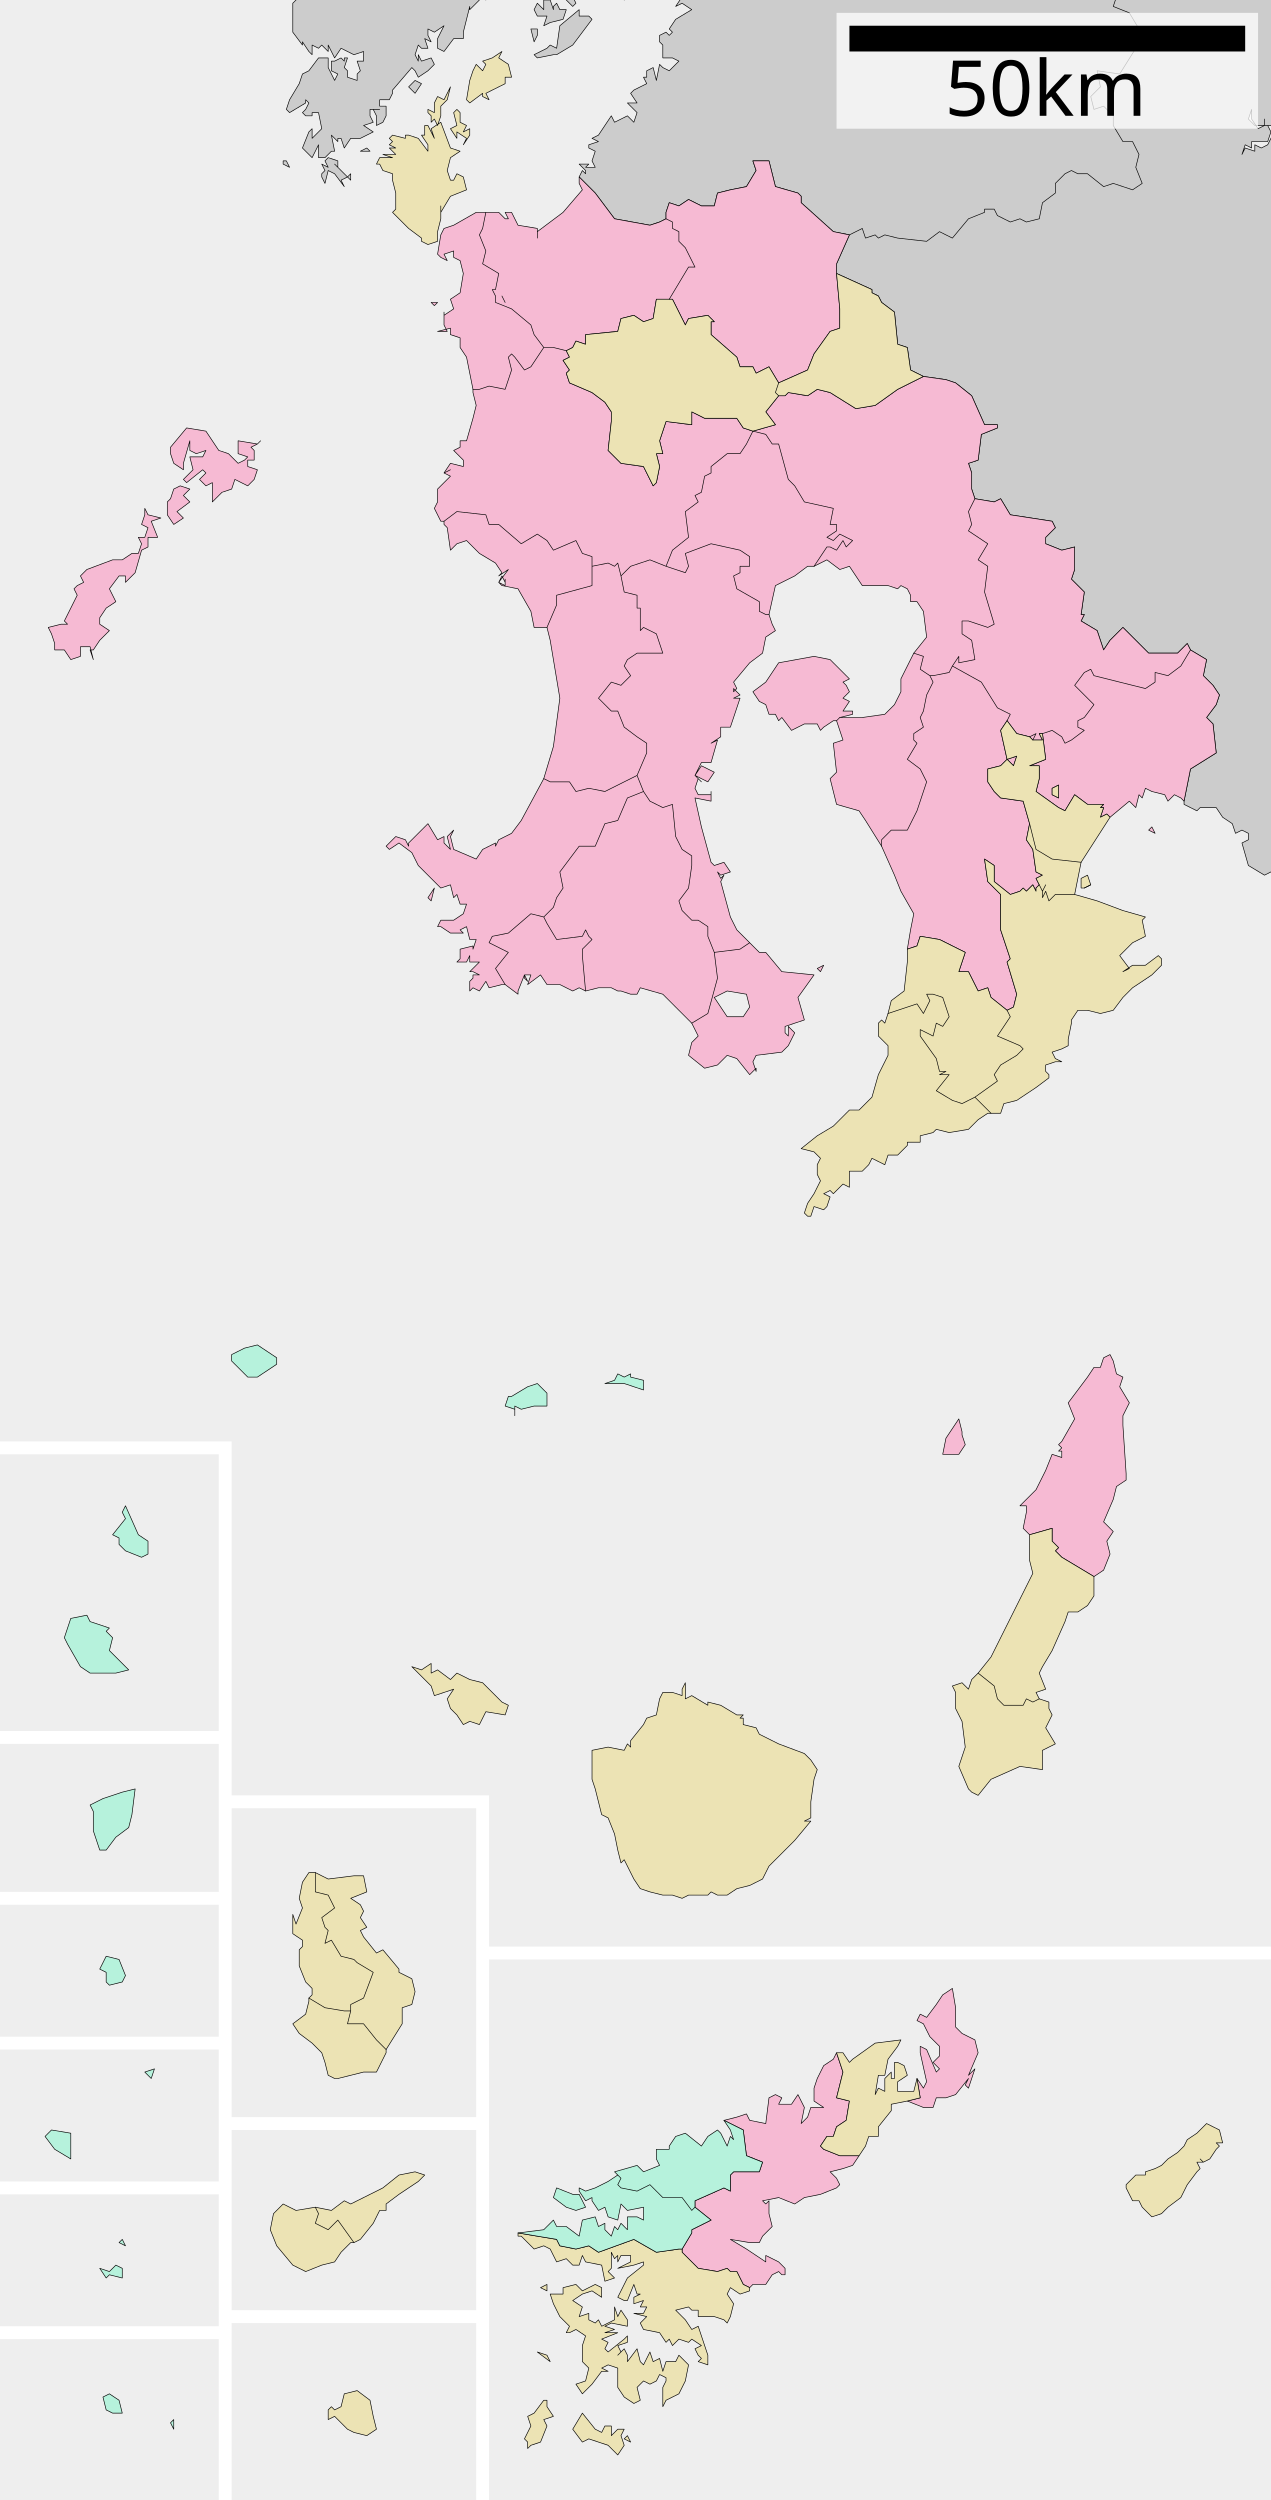
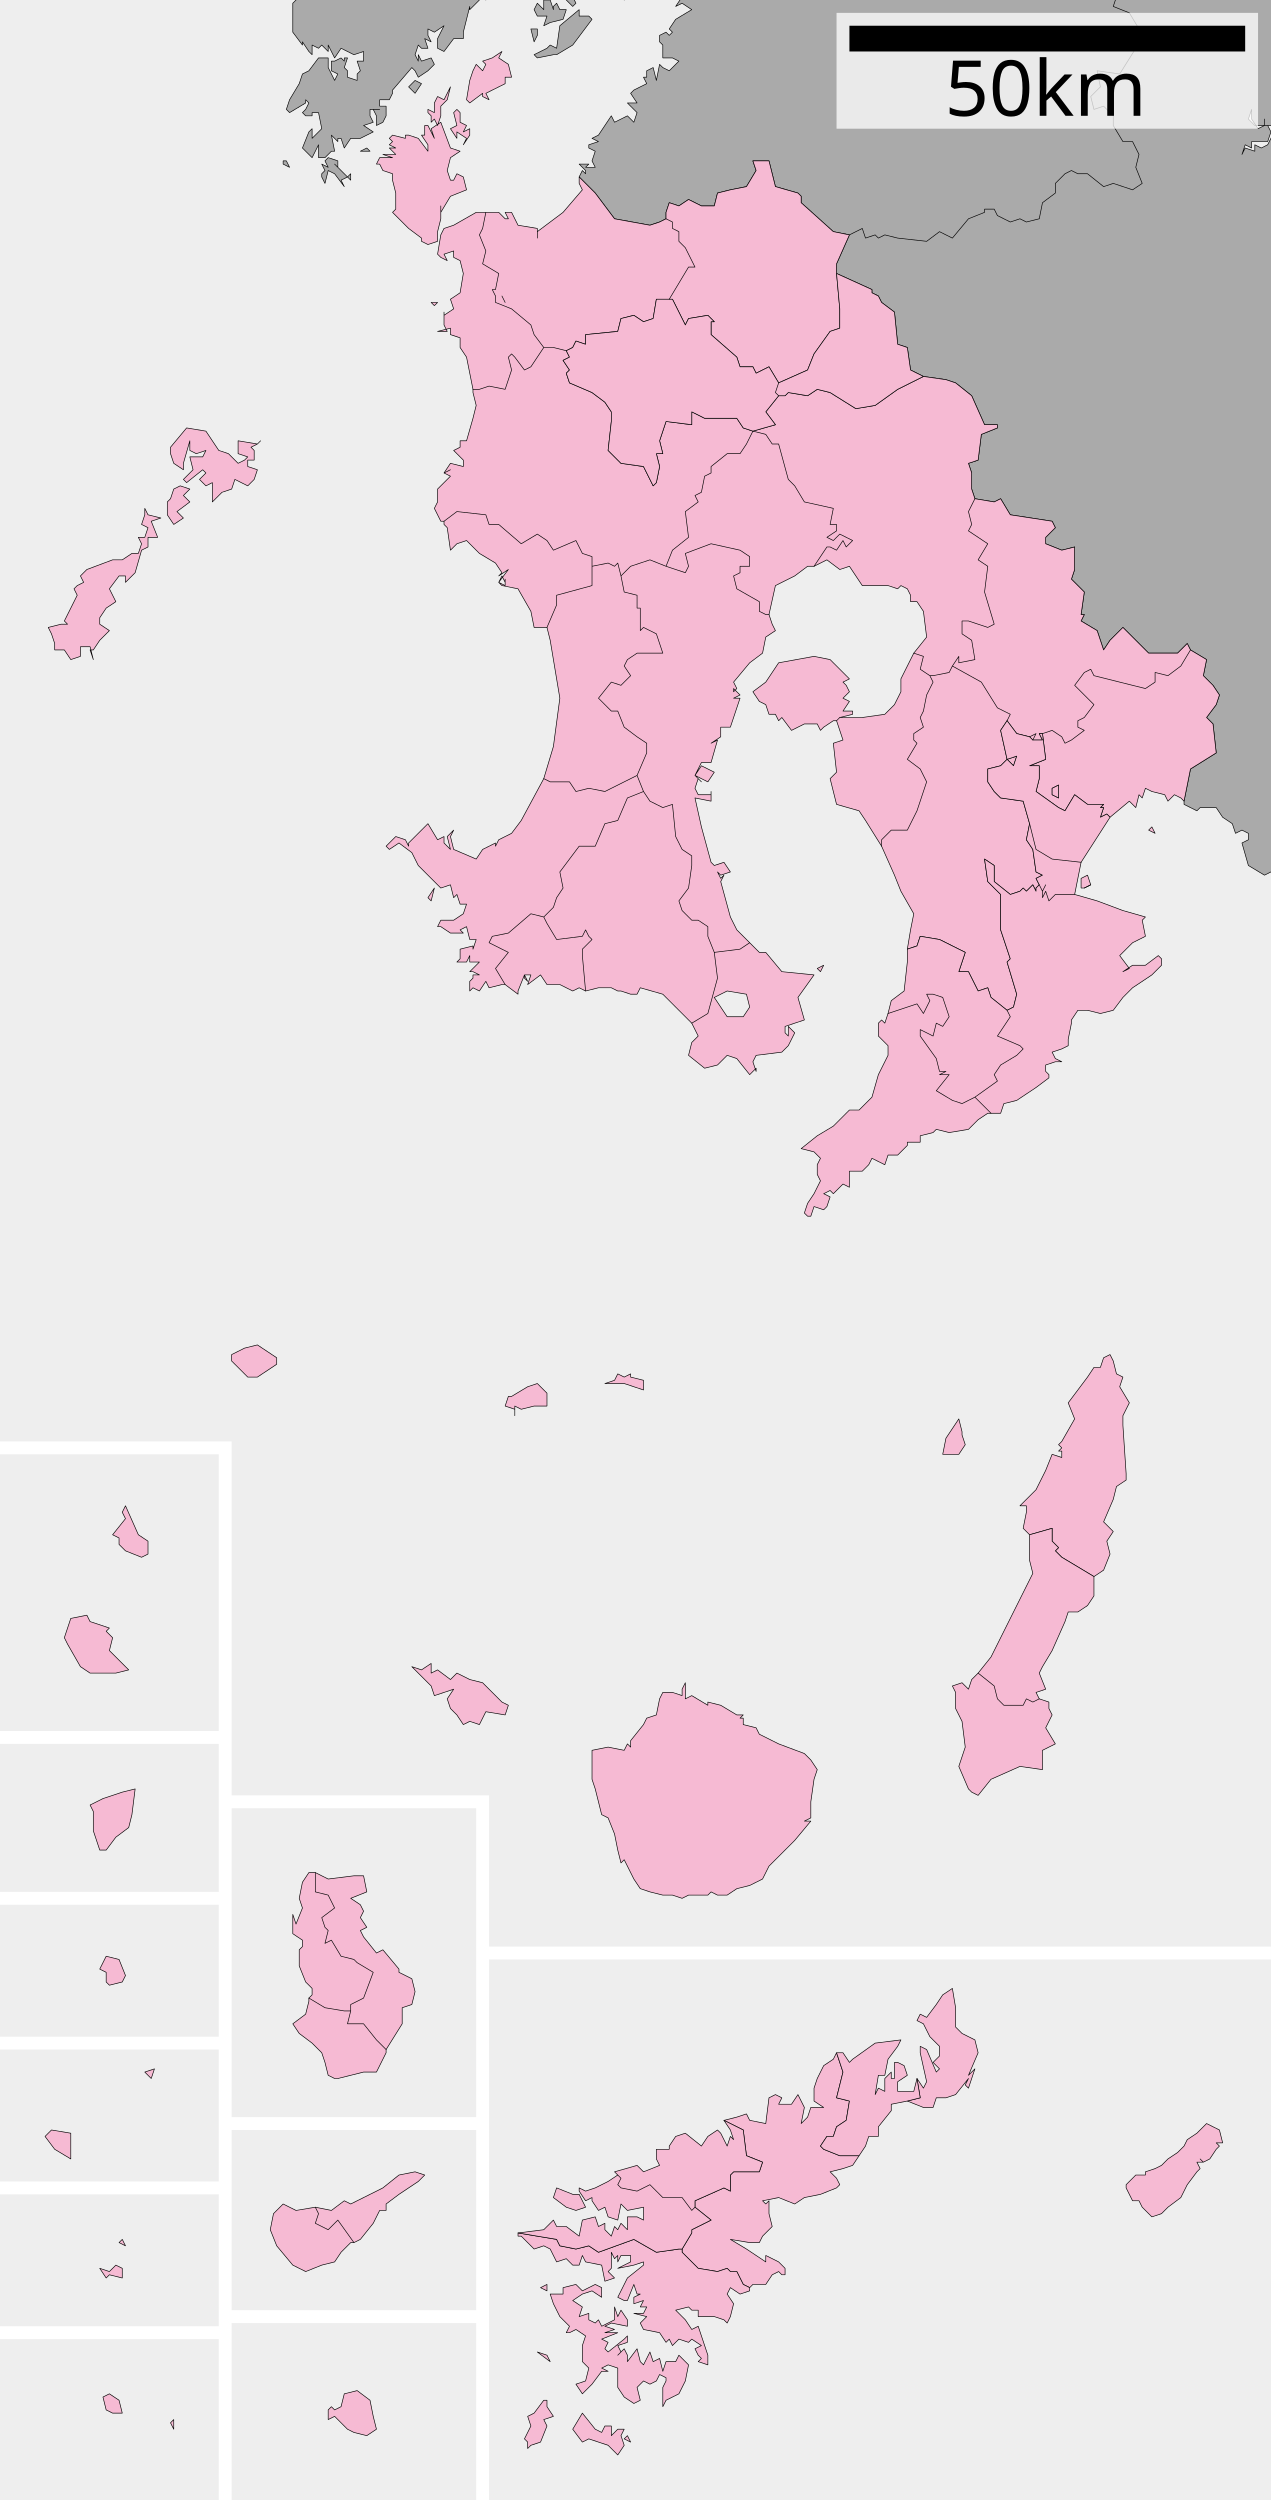
<svg xmlns="http://www.w3.org/2000/svg" width="395" height="777" version="1.1">
  <rect fill="#eeeeee" x="0" y="0" width="395" height="777" />
  <g stroke="black" stroke-width="0.2" stroke-linejoin="round">
-     <path fill="#cccccc" d="M212-1l-2 3 2-1 3 2-5 3-2 3 1 1-1 1-1-1-2 1v2l1 1v4h2h1l2 1-3 3-2-1-1-1-1 5-1-4-2 1v2h-1l1 2-4 2-1 1 2 3h-3l3 3-1 3-1-1-1-1-4 2-1-2-4 6-2 1 2 1-3 1v1l2 1-1 3 1 2h-3l1-1h-3l2 2v1l-1-1-1 2 5 5 6 8 11 2 3-1 2-1v-2l1-3 3 1 3-2 4 2h4l1-4 4-1 5-1 3-5-1-3h5l2 8 7 2 1 1v2l10 9 5 1 4-2 1 3 3-1 1 1 2-1 4 1 9 1 4-3 4 2 5-6 5-2v-1h3l1 2 4 2 3-1 2 1 4-1 1-5 4-3v-3l3-3 2-1 2 1h3l5 4 3-1 6 2 3-2-2-5 1-4-2-4h-3l-3-5v-3l-3-3-3 1-1-4 3-3-1-5 7 1 5-8 1-3 1-2-1-1-3-5-5-2 1-3zM93-1l-2 2v4v5l3 4v-1l2 3 1 1v-3l2 1 1-1 2 2v-2l2 4 2-3 4 2 3-1v3h-2l1 3-1 1v2l-3-1v-2l-1-1 1-3h-1v1l-1-1-2 1h-1v3l2 1-1 2-2-4v-3h-3l-3 4-2 1-1 3-3 5-1 3 1 1 5-3v-1l1 1-1 2-1 1 1 1h2v-1h2l1 5-3 3v-3l-1 1-2 5 3 3 2-4v2v2h2l2-2h1l-1-5 2 2v-1h1l1 3 2-3h3l4-2-3-2 3-1-1-2v-2h3h-2l1 2v3l2-1 1-2v-3h-1h-1v-2h3l1-2v-1l6-7 1 1 1 2 3-2 2-2-1-2-3 1-1-2v2l-1-2 1-3 1 1h2l-1-3 2 1-1-2v-2l2 1 3-2-2 4v3l2 1 3-4h3v-2l2-8v1l3-3-1-1zM177-1l-1 1 2 2 1-1-1-2zM150-1l1 1v-1zM194-1v1l1-1zM172-1zM106 53l-2-2 1 1v-2l-3-1-1 1 1 2-2-1 1 2-1 1v1l1 2 1-4 2 1 3 4-1-2 2-1zM108 55l1 1v-2zM89 50h-1v1l2 1zM114 47h1l-1-1-2 1zM127 27l2 2 2-3-2-1zM167 18l5-1h1l5-3 6-8-1-1h-3v-2l-6 5-1 7-2-1-1 1-4 2zM167 11v-2h-2l1 4zM171 7l4-1 1-3h-2l-1-2-1 1v1l-1-3h-2v2v1l-2-2-1 2 1 2h3l-1 3zM347-1l-1 3 5 2 3 5 1 1-1 2-1 3-5 8-7-1 1 5-3 3 1 4 3-1 3 3v3l3 5h3l2 4-1 4 2 5-3 2-6-2-3 1-5-4h-3l-2-1-2 1-3 3v3l-4 3-1 5-4 1-2-1-3 1-4-2-1-2h-3v1l-5 2-5 6-4-2-4 3-9-1-4-1-2 1-1-1-3 1-1-3-4 2-4 9v3l11 5v1l2 1 1 2 4 3 1 10 3 1 1 7 4 2 7 1 3 1 5 4 4 9h4v1l-5 2-1 8-3 1 1 3v5l1 3 6 1 2-1 3 5 13 2 1 2-3 3v2l5 2 4-1v7l-1 3 4 4-1 7h1l-1 2 5 3 2 6 2-3 4-4 8 8h2h7l3-3 1 2 5 3-1 5 3 3 2 3-1 3-3 4 2 2 1 9-8 5-2 10v1l4 2 1-1h5l2 3 3 2 1 3 2-1 2 1v2l-2 1 2 7 5 3 2-1h1v-272z" />
+     <path fill="#aaaaaa" d="M212-1l-2 3 2-1 3 2-5 3-2 3 1 1-1 1-1-1-2 1v2l1 1v4h2h1l2 1-3 3-2-1-1-1-1 5-1-4-2 1v2h-1l1 2-4 2-1 1 2 3h-3l3 3-1 3-1-1-1-1-4 2-1-2-4 6-2 1 2 1-3 1v1l2 1-1 3 1 2h-3l1-1h-3l2 2v1l-1-1-1 2 5 5 6 8 11 2 3-1 2-1v-2l1-3 3 1 3-2 4 2h4l1-4 4-1 5-1 3-5-1-3h5l2 8 7 2 1 1v2l10 9 5 1 4-2 1 3 3-1 1 1 2-1 4 1 9 1 4-3 4 2 5-6 5-2v-1h3l1 2 4 2 3-1 2 1 4-1 1-5 4-3v-3l3-3 2-1 2 1h3l5 4 3-1 6 2 3-2-2-5 1-4-2-4h-3l-3-5v-3l-3-3-3 1-1-4 3-3-1-5 7 1 5-8 1-3 1-2-1-1-3-5-5-2 1-3zM93-1l-2 2v4v5l3 4v-1l2 3 1 1v-3l2 1 1-1 2 2v-2l2 4 2-3 4 2 3-1v3h-2l1 3-1 1v2l-3-1v-2l-1-1 1-3h-1v1l-1-1-2 1h-1v3l2 1-1 2-2-4v-3h-3l-3 4-2 1-1 3-3 5-1 3 1 1 5-3v-1l1 1-1 2-1 1 1 1h2v-1h2l1 5-3 3v-3l-1 1-2 5 3 3 2-4v2v2h2l2-2h1l-1-5 2 2v-1h1l1 3 2-3h3l4-2-3-2 3-1-1-2v-2h3h-2l1 2v3l2-1 1-2v-3h-1h-1v-2h3l1-2v-1l6-7 1 1 1 2 3-2 2-2-1-2-3 1-1-2v2l-1-2 1-3 1 1h2l-1-3 2 1-1-2v-2l2 1 3-2-2 4v3l2 1 3-4h3v-2l2-8v1l3-3-1-1zM177-1l-1 1 2 2 1-1-1-2zM150-1l1 1v-1zM194-1v1l1-1zM172-1zM106 53l-2-2 1 1v-2l-3-1-1 1 1 2-2-1 1 2-1 1v1l1 2 1-4 2 1 3 4-1-2 2-1zM108 55l1 1v-2zM89 50h-1v1l2 1zM114 47h1l-1-1-2 1zM127 27l2 2 2-3-2-1zM167 18l5-1h1l5-3 6-8-1-1h-3v-2l-6 5-1 7-2-1-1 1-4 2zM167 11v-2h-2l1 4zM171 7l4-1 1-3h-2l-1-2-1 1v1l-1-3h-2v2v1l-2-2-1 2 1 2h3l-1 3zM347-1l-1 3 5 2 3 5 1 1-1 2-1 3-5 8-7-1 1 5-3 3 1 4 3-1 3 3v3l3 5h3l2 4-1 4 2 5-3 2-6-2-3 1-5-4h-3l-2-1-2 1-3 3v3l-4 3-1 5-4 1-2-1-3 1-4-2-1-2h-3v1l-5 2-5 6-4-2-4 3-9-1-4-1-2 1-1-1-3 1-1-3-4 2-4 9v3l11 5v1l2 1 1 2 4 3 1 10 3 1 1 7 4 2 7 1 3 1 5 4 4 9h4v1l-5 2-1 8-3 1 1 3v5l1 3 6 1 2-1 3 5 13 2 1 2-3 3v2l5 2 4-1v7l-1 3 4 4-1 7h1l-1 2 5 3 2 6 2-3 4-4 8 8h2h7l3-3 1 2 5 3-1 5 3 3 2 3-1 3-3 4 2 2 1 9-8 5-2 10v1l4 2 1-1h5l2 3 3 2 1 3 2-1 2 1v2l-2 1 2 7 5 3 2-1h1v-272z" />
    <path fill="#f6bad3" d="M340 490l3-2 2-5-1-4 2-3-3-3 3-7 1-4 3-2v-2l-1-15v-3l2-4-3-5 1-3-2-1-1-4-1-2-2 1-1 3h-2l-2 3-3 4-3 4 2 5-4 7-1 1 1 1-1 1h1v2l-3-1-2 5-3 6-5 5h2v2l-1 5 2 2 7-2v4l2 2-1 1 2 2zM298 452l2-3-1-3v-1l-1-4-2 3-2 3-1 5h1zM235 332v1l-1-3 1-2 8-1 2-2 2-4-2-2v3l-1-1v-2l6-2-2-7 5-7-10-1-5-6h-2l-3-3-4-4-2-4-3-11 1-2-1 1-1-2 1 1 3-1-2-3-3 1-1-1-3-11-2-9 5 1v-3v1h-4l-1-2 1-3 1 1-2-2 2-4h3l2-7-2 1 3-2v-3h3l3-9h-2l2-1-2-2v1l1-1-1-2 5-6 4-3 1-5 3-2-1-2-1-3 2-9 6-3 4-3h2l4-2 4 3 3-1 4 6h8l3 1 1-1 2 1 1 2v2h2l2 3 1 8-4 5-4 8v4l-2 4-3 3-7 1h-7l4-1v-1h-1h-2l2-3-2-1 2-2-1-2-1-1 2-1-2-2-4-4-5-1-11 2-4 6-4 3 2 3 2 1 1 3h2l1 2 1-1 3 4 4-2h4l1 2 1-1 3-2h1l2 6-3 1 1 9-2 2 2 8 7 2 2 3 5 8 4 9 2 5 4 7-1 5-1 6 3-1 1-3 6 1 8 4-2 6h3l3 6 3-1 1 3 5 4 2-1 1-4-3-10 1-1-3-9v-11l-4-4-1-7 3 2v5l5 4 3-1 1-1 1 1 2-2 1 2v-1l1-1-1-2 2-1-2-1-1-7-2-3 1-5-2-7-7-1-2-2-2-3v-4l4-1 2-2-2-9 2-3 3 4 4 1 1 1h3l-1-2h1l1 8-5 2h3v4l-1 4 7 5 2 1 3-5 4 3h5l-1 1h1l-1 3 2-1 1 1 6-5 2 2 1-4 1 1 1-3 2 1 4 1 1 2 2-2 2 1 1 1 2-10 8-5-1-9-2-2 3-4 1-3-2-3-3-3 1-5-5-3-1-2-3 3h-7h-2l-8-8-4 4-2 3-2-6-5-3 1-2h-1l1-7-4-4 1-3v-7l-4 1-5-2v-2l3-3-1-2-13-2-3-5-2 1-6-1-1-3v-5l-1-3 3-1 1-8 5-2v-1h-4l-4-9-5-4-3-1-7-1-8 4-7 5-6 1-8-5-4-1-3 2-6-1-1 1h-2l-4 5 3 4-7 2-3-1-2-3h-10l-4-2v4l-8-1-2 6 1 4h-2l1 4-1 5-1 1-3-6-7-1-4-4 1-9v-3l-2-3-4-3-7-3-1-3 1-1-2-3 2-1-1-2 2-1 1-2 3 1v-3l10-1 1-4 4-1 3 2 3-1 1-6h4h1l4 8 1-2 6-1 2 2h-1v4l8 7 1 3h4l1 2 4-2 3 5 9-4 2-5 5-7 3-1v-6l-1-11v-3l4-9-5-1-10-9v-2l-1-1-7-2-2-8h-5l1 3-3 5-5 1-4 1-1 4h-4l-4-2-3 2-3-1-1 3v2l-2 1-3 1-11-2-6-8-5-5v2l1 2-6 7-8 6v2v-3l-6-1-2-4h-2l1 2h-1l-2-2h-4h-3l-7 4-3 1-1 2-1 6 1 1 2 1-1-2 3-1v2l2 1 1 4-1 6-3 2 1 3-3 2v-1v4l1 2h-3l4-1v2l3 1v3l2 3 2 10v1l1 4-1 4-2 7h-2v2l-2 1 3 3v2l-4-1-2 3 2-1-2 1 2 1-4 4v4l-1 2 2 4h1v1l1 1 1 7 2-2 3-1 4 4 5 3 2 3-1 1 3-2-3 4 1-2 1 2v-1v2l-2-1 1 1 5 1 4 7 1 5h4l1 4 3 18-2 15-3 10-7 13-3 4-4 2-1 2v-1l-4 2-2 3-7-3-1-4 1-2-2 2 1 4-2-2v-2l-2 1-3-5-6 6v1l-1-2-3-1-3 3 1 1 3-2 4 3 2 4 7 7 3-1 1 4 1-1 1 3h2l-1 3-3 2h-4l-1 2h1l3 2h4l-1-1 2-1 1 4h2l-1 3v-1l-4 1v3l-1 1h3l1-2v2h3l-2 2-1 1h1l2 1h-2v1l-1 1v2v1l1-1 2 1 2-3 1 2 4-1h1l4 3v-1l2-5v1l1 1-1-2h2l-1 3 4-3 2 3h4l4 2 2-1 2 1 4-1h4l2 1h1l3 1h2l1-2 7 2 9 9 2 4-2 2-1 4 5 4 4-1 2-2 1-1 3 1 4 5zM254 301l1 1 1-2zM134 280l1-4-2 3zM357 258l2 1-1-2zM327 247v-2l2-1v4zM216 241l4 2 2-3-4-2zM25 201h3l1 4-1-3h1l2-3 2-2 1-1-3-2v-2l2-3 3-2-2-4 3-4h2v2l3-3 2-7 2-1v-3h3l-2-5 3-1-4-1-1-2v2l-1 3 2 1-1 3h-2l1 2-1 3h-2l-3 2h-3l-8 3-2 2 1 2-2 1-1 1 1 2-2 4-2 4 1 1h-2l-4 1 1 2 1 3v2h3l2 3 3-1zM57 161l-2-2 4-3-2-2 2-2-3-1-2 1-1 3-1 1v4l2 3zM69 153l3-1 1-3 4 2 2-2 1-3-3-1v-2h2v-3l-1-1 2-1-6-1v1v3l3 1-1 1-2 1-3-3-3-1-4-6-6-1-5 6v2l1 3 3 2v-2l2-7v3l2 1 3-1-1 2h-4l1 4-3 3 1 1 5-4 1 1-2 2 2 2 2-1v6zM80 138l1-1-1 1zM135 95l1-1h-2zM313 236l2 2 1-3zM233 711l1-1h2h2l2-3 2-1 1 1h1v-2l-2-2-4-2v2l-6-4-5-3 6 1h3l1-2 3-3-1-4v-4l-1 1-1-1 5-1 5 2 3-2 5-1 5-2 1-1-1-2-2-2 4-1 3-1 2-3h-6l-5-2-1-1 2-3h2l1-3 3-2 1-6-4-1 2-8-2-6-1 2-3 2-2 4-1 3v4l3 2h-4l-1 3-2 2 1-5-2-4-2 3h-2h-2l1-2-2-1-2 1-1 8-5-1-1-2-3 1-4 1 6 3 1 8 5 2-1 3h-8l-1 1v5l-2-1-9 4v2l5 4-6 3v1l-3 5v1l5 5 6 1 3-1 1 1h2l2 4zM294 652l3-1 4-5-1 2 1 1 2-6-2 2 3-7-1-4-4-2-2-2v-6l-1-6-3 2-2 3-3 4-2-1-1 2 2 1 2 4 3 3v3l-2 2 2 2-1 1-3-7-2-1v2l2 9-1 2-2-3 1 6-4 1 5 2h3l1-3z" />
-     <path fill="#ece3b4" d="M220 589l1-1 2 1h3l3-2 4-1 4-2 2-4 5-5 3-3 5-6h-2l2-1v-5l1-7 1-3-2-3-2-2-8-3-6-3-1-2-4-1v-2h-1l1-1h-2l-5-3-4-1v1l-5-3-2 1v-2v-3l-1 2v2l-3-1h-3l-1 2-1 5-3 1-1 2-4 5v2l-1-1-1 2-5-1-5 1v5v4l1 3 1 4 1 4 2 1 2 5 1 5 1 4 1-1 3 6 2 3 3 1 4 1h3l3 1 2-1h3zM304 558l4-5 9-4 7 1v-6l4-2-3-5 2-4-1-2v-2l-3-1-1-2 3-1-2-5 1-2 3-5 4-9 1-3h3l3-2 2-3v-6l-10-6-2-2 1-1-2-2v-4l-7 2v8l1 4-2 4-11 22-4 5-2 2-1 3-2-2-3 1 1 2v5l2 4 1 8-2 6 3 7 1 1zM146 535l3 1 2-4 6 1 1-3-2-1-3-3-3-3-4-1-4-2-2 2-4-3-2 1v-3l-3 2-3-1 1 1 5 5 1 3 3-1 3-1-2 3 1 3 2 2 2 3zM252 378l1-3 3 1 1-1 1-3-2-1 2-1 1 1 2-2 1-1 2 1v-3v-2h4l2-2 1-2 2 1 2 1 1-3h3l3-3v-1h4v-2l4-1 1-1 4 1 6-1 3-3 3-2h1h3l1-3 4-1 3-2 3-2 4-3v-1l-1-1v-2l3-1h2l-2-1-1-2 3-1 2-1v-2l1-5v-1l2-3h3l4 1 4-1 3-4 3-3 6-4 3-3v-2l-1-1-4 3h-4l-3 2 2-1-3-4 4-4 4-2-1-5 1-1-7-2-8-3-7-2 2-10 9-14-1-1-2 1 1-3h-1l1-1h-5l-4-3-3 5-2-1-7-5 1-4v-4h-3l5-2-1-8h-1l1 2h-3l-1-1-4-1-3-4-2 3 2 9-2 2-4 1v4l2 3 2 2 7 1 2 7-1 5 2 3 1 7 2 1-2 1 1 2-1 1v1l-1-2-2 2-1-1-1 1-3 1-5-4v-5l-3-2 1 7 4 4v11l3 9-1 1 3 10-1 4-2 1-5-4-1-3-3 1-3-6h-3l2-6-8-4-6-1-1 3-3 1v4l-1 9-4 3-1 4-1 3-1-1-1 1v4l3 3v3l-3 6-2 7-4 4h-3l-5 5-5 3-5 4 4 1 2 2-1 2v3l1 2-2 4-2 3-1 3 1 1zM337 276l2-1-1-3-2 1v3zM313 236l3-1-1 3zM205 137l2-6 8 1v-4l4 2h10l2 3 3 1 7-2-3-4 4-5h2l1-1 6 1 3-2 4 1 8 5 6-1 7-5 8-4-4-2-1-7-3-1-1-10-4-3-1-2-2-1v-1l-11-5 1 11v6l-3 1-5 7-2 5-9 4-3-5-4 2-1-2h-4l-1-3-8-7v-4h1l-2-2-6 1-1 2-4-8h-1h-4l-1 6-3 1-3-2-4 1-1 4-10 1v3l-3-1-1 2-2 1 1 2-2 1 2 3-1 1 1 3 7 3 4 3 2 3v3l-1 9 4 4 7 1 3 6 1-1 1-5-1-4h2zM133 76l3-1v-3l1-4v-4v2l3-5 5-2-1-4-2-1-1 2h-1l-1-3 1-4 3-2-3-1-3-8-3 2 1 3-1-2-1-2h-1v1v2h-1l2 3v2l-3-4-3-1h-1v1l-4-1-1 1 1 1-1 1 2 1h-2l2 2h-4l3 1h-4l-1 2h1l1 2 3 1v2l1 4v5l-1 1 5 5 4 3v1zM144 41l1-2-2-1v-3l-1-1-1 1 1 4-2 1 2 3v-2l3 2-1 2 2-3v-2zM137 36v-3l2-2 1-4-2 4-2-1-1 2v3l-2-1v1l1 1v2l1-1 1 2zM152 31l-1-2 2-1 4-2v-2h2l-1-4-3-2 1-2-3 2-3 1 1 1-1 2-2-2-1 2-1 3-1 6 1 1 4-3v1zM327 247l2 1v-4l-2 1zM192 763l2-3-1-3 1-2h-2l-2 2v-3h-2l-1 2-2-1-4-5-3 5 3 4 2-1 6 2zM165 760l3-1 2-5-1-2 3-1-2-3v-2h-1l-3 4-2 1 1 3-2 4 1 1v2zM194 758l2 1-1-2zM207 746l4-2 2-4 1-5-3-3-1 2h-3l-1 3-1-4-2 1-1-3-2 4-1-1-1-4-3 4v-2l-1-2-2 2 1-1-1-2 3-1v-2l-1 1-5 4-1-1 1-2-2-1 5-2h-4l3-1-3-1 2-1 5 1v-2l-2-3-1 2-1-3v4l-4 2-1-2-1 1-2-1v-2l-3 1 1-3-3-2 3-2 3-1 3 2v-3l-2-1-4 2-2-2-4 1v2h-4l1 3 2 4 3 3-1 2h1l2-1 3 2-1 3v5l2 2-1 4-3 1 2 3 3-3 3-4h2l-2-1 2-1 3 1v6l2 3 3 2 2-1-1-4 1-1 1-1 2 1 2-1 1-2 2 1v1l-1 2v3v3zM220 732l-1-3-1-3-1-3-2 1-2-3-3-3 4-1 1 1h2v2h5l3 1 1 1 1-2 1-4-2-3 1-2 3 2 3-1v-1l-2-1-2-4h-2l-1-1-3 1-6-1-5-5v-1h-1l-7 1-7-4-11 4-3-2-4 1-5-1-1-2-12-2v1h1l3 3 1 1 3-1 2 1 2 4 3-1 2 2h2l1-3 1 2 5 1 1 5 3-1-2-2 1-1v-5l1 2 1-1v2l1-2h1h2v2l-4 2 5-1 3-1v1l-5 4-1 2-2 4 2 1h1l2-5 1 3h1l-2 1v2l3-1-1 2h2l-1 2h-3l4 1-2 2 1 2 5 1 2 3 1-1 1 2 2-2 3 1 1-1 3 2-2 1 1 2 1 1-1 1 3 1zM171 734l-1-2-3-1zM168 711l2 1v-2zM358 689l3-1 2-2 4-3 2-4 3-4 1-1-1-2h2l-1-1 1 1 2-1 2-3 1-1-1-1h2l-1-4-4-2-3 3-3 2-1 2-2 2-3 2-2 2-2 1-3 1v1h-3l-3 3v1l2 4h2l1 2zM267 670l2-3 1-3h3v-3l4-5v-2l5-1 4-1-1-6-1 4h-5v-3l3-2-1-3-2-1h-1v5h-1v-2l-2 2v4l-2-1-1 2 1-6h2l1-5 3-4 1-2-8 1-7 5-1 1-2-3h-2l2 6-2 8 4 1-1 6-3 2-1 3h-2l-2 3 1 1 5 2zM105 646l8-2h1h3l3-6v-1l5-8v-5l3-1 1-4-1-4-4-2v-1l-5-6-2 1-4-5-1-2 2-1-2-3 1-2-1-2-3-2 5-2-1-5h-3l-8 1-4-2h-2l-2 3-1 5 1 3-2 5-1-3v5v1l3 2v2l-1 1v5l2 5 2 2v2l-1 1v1l-1 4-4 3 2 3 4 3 3 3 1 3 1 4 2 1zM100 704l4-1 2-3 3-3h1l2-1 4-5 2-4h2v-2l4-3 6-4 2-2-3-1-5 1-5 4-6 3-4 2-2-1-4 3-5-1-6 1-4-2-3 3-1 5 2 5 5 6 4 2zM114 757l3-2-1-4-1-5-4-3-4 1-1 4-2 1-1-1-1 1v3l2-1 4 4 2 1z" />
-     <path fill="#b6f2dc" d="M162 438l4-1h4v-4l-3-3-3 1-5 3h-1l-1 3 3 1v2v-3zM200 432v-3l-4-1v-1l-2 1-2-1-1 2-3 1h1h5zM86 424v-2l-3-2-3-2-4 1-4 2v2l2 2 3 3h3zM211 699h1l3-5v-1l6-3-5-4v-2l9-4 2 1v-5l1-1h8l1-3-5-2-1-8-6-3 2 3 1 3-1-1-1 3-2-4-1-1-3 2-2 3-5-4-3 1-2 3v1h-4v3l1 2-5 2-2-2-7 2 1 1-3 2-4 2-3 1-2-1v1l2 3 2-1v1l2 3 2-1 1 3 3 1 1-5 2 2 5-1v4l-2-1h-3v4l-2-2-1 2-1-1-1 3-2-2v-2l-2 1-1-3-4 1-1 5-4-3h-3l-1-2-3 3-8 1 12 2 1 2 5 1 4-1 3 2 11-4 7 4zM179 687l3-1-2-4h-2l-5-2-1 3 4 3zM31 520h5l4-1-6-6 1-4-2-2 1-1-6-2-1-2-5 1-2 6 1 2 4 7 3 2zM46 483v-4l-3-2-4-9-1 2 1 2-4 5 2 1v2l2 2 5 2zM33 575l3-4 4-3 1-4 1-8-4 1-6 2-4 2 1 2v6l2 6h1zM39 614l-2-5-4-1-2 4 2 1v3l1 1 4-1zM22 671v-8l-6-1-2 2 3 4zM48 643l-3 1 1 1 1 1zM31 705l2 3 1-1 4 1v-3l-2-1-2 2zM37 697l2 1-1-2zM53 753l1 2v-3zM35 750h3l-1-4-3-2-2 1 1 4z" />
+     <path fill="#f6bad3" d="M220 589l1-1 2 1h3l3-2 4-1 4-2 2-4 5-5 3-3 5-6h-2l2-1v-5l1-7 1-3-2-3-2-2-8-3-6-3-1-2-4-1v-2h-1l1-1h-2l-5-3-4-1v1l-5-3-2 1v-2v-3l-1 2v2l-3-1h-3l-1 2-1 5-3 1-1 2-4 5v2l-1-1-1 2-5-1-5 1v5v4l1 3 1 4 1 4 2 1 2 5 1 5 1 4 1-1 3 6 2 3 3 1 4 1h3l3 1 2-1h3zM304 558l4-5 9-4 7 1v-6l4-2-3-5 2-4-1-2v-2l-3-1-1-2 3-1-2-5 1-2 3-5 4-9 1-3h3l3-2 2-3v-6l-10-6-2-2 1-1-2-2v-4l-7 2v8l1 4-2 4-11 22-4 5-2 2-1 3-2-2-3 1 1 2v5l2 4 1 8-2 6 3 7 1 1zM146 535l3 1 2-4 6 1 1-3-2-1-3-3-3-3-4-1-4-2-2 2-4-3-2 1v-3l-3 2-3-1 1 1 5 5 1 3 3-1 3-1-2 3 1 3 2 2 2 3zM252 378l1-3 3 1 1-1 1-3-2-1 2-1 1 1 2-2 1-1 2 1v-3v-2h4l2-2 1-2 2 1 2 1 1-3h3l3-3v-1h4v-2l4-1 1-1 4 1 6-1 3-3 3-2h1h3l1-3 4-1 3-2 3-2 4-3v-1l-1-1v-2l3-1h2l-2-1-1-2 3-1 2-1v-2l1-5v-1l2-3h3l4 1 4-1 3-4 3-3 6-4 3-3v-2l-1-1-4 3h-4l-3 2 2-1-3-4 4-4 4-2-1-5 1-1-7-2-8-3-7-2 2-10 9-14-1-1-2 1 1-3h-1l1-1h-5l-4-3-3 5-2-1-7-5 1-4v-4h-3l5-2-1-8h-1l1 2h-3l-1-1-4-1-3-4-2 3 2 9-2 2-4 1v4l2 3 2 2 7 1 2 7-1 5 2 3 1 7 2 1-2 1 1 2-1 1v1l-1-2-2 2-1-1-1 1-3 1-5-4v-5l-3-2 1 7 4 4v11l3 9-1 1 3 10-1 4-2 1-5-4-1-3-3 1-3-6h-3l2-6-8-4-6-1-1 3-3 1v4l-1 9-4 3-1 4-1 3-1-1-1 1v4l3 3v3l-3 6-2 7-4 4h-3l-5 5-5 3-5 4 4 1 2 2-1 2v3l1 2-2 4-2 3-1 3 1 1zM337 276l2-1-1-3-2 1v3zM313 236l3-1-1 3zM205 137l2-6 8 1v-4l4 2h10l2 3 3 1 7-2-3-4 4-5h2l1-1 6 1 3-2 4 1 8 5 6-1 7-5 8-4-4-2-1-7-3-1-1-10-4-3-1-2-2-1v-1l-11-5 1 11v6l-3 1-5 7-2 5-9 4-3-5-4 2-1-2h-4l-1-3-8-7v-4h1l-2-2-6 1-1 2-4-8h-1h-4l-1 6-3 1-3-2-4 1-1 4-10 1v3l-3-1-1 2-2 1 1 2-2 1 2 3-1 1 1 3 7 3 4 3 2 3v3l-1 9 4 4 7 1 3 6 1-1 1-5-1-4h2zM133 76l3-1v-3l1-4v-4v2l3-5 5-2-1-4-2-1-1 2h-1l-1-3 1-4 3-2-3-1-3-8-3 2 1 3-1-2-1-2h-1v1v2h-1l2 3v2l-3-4-3-1h-1v1l-4-1-1 1 1 1-1 1 2 1h-2l2 2h-4l3 1h-4l-1 2h1l1 2 3 1v2l1 4v5l-1 1 5 5 4 3v1zM144 41l1-2-2-1v-3l-1-1-1 1 1 4-2 1 2 3v-2l3 2-1 2 2-3v-2zM137 36v-3l2-2 1-4-2 4-2-1-1 2v3l-2-1v1l1 1v2l1-1 1 2zM152 31l-1-2 2-1 4-2v-2h2l-1-4-3-2 1-2-3 2-3 1 1 1-1 2-2-2-1 2-1 3-1 6 1 1 4-3v1zM327 247l2 1v-4l-2 1zM192 763l2-3-1-3 1-2h-2l-2 2v-3h-2l-1 2-2-1-4-5-3 5 3 4 2-1 6 2zM165 760l3-1 2-5-1-2 3-1-2-3v-2h-1l-3 4-2 1 1 3-2 4 1 1v2zM194 758l2 1-1-2zM207 746l4-2 2-4 1-5-3-3-1 2h-3l-1 3-1-4-2 1-1-3-2 4-1-1-1-4-3 4v-2l-1-2-2 2 1-1-1-2 3-1v-2l-1 1-5 4-1-1 1-2-2-1 5-2h-4l3-1-3-1 2-1 5 1v-2l-2-3-1 2-1-3v4l-4 2-1-2-1 1-2-1v-2l-3 1 1-3-3-2 3-2 3-1 3 2v-3l-2-1-4 2-2-2-4 1v2h-4l1 3 2 4 3 3-1 2h1l2-1 3 2-1 3v5l2 2-1 4-3 1 2 3 3-3 3-4h2l-2-1 2-1 3 1v6l2 3 3 2 2-1-1-4 1-1 1-1 2 1 2-1 1-2 2 1v1l-1 2v3v3zM220 732l-1-3-1-3-1-3-2 1-2-3-3-3 4-1 1 1h2v2h5l3 1 1 1 1-2 1-4-2-3 1-2 3 2 3-1v-1l-2-1-2-4h-2l-1-1-3 1-6-1-5-5v-1h-1l-7 1-7-4-11 4-3-2-4 1-5-1-1-2-12-2v1h1l3 3 1 1 3-1 2 1 2 4 3-1 2 2h2l1-3 1 2 5 1 1 5 3-1-2-2 1-1v-5l1 2 1-1v2l1-2h1h2v2l-4 2 5-1 3-1v1l-5 4-1 2-2 4 2 1h1l2-5 1 3h1l-2 1v2l3-1-1 2h2l-1 2h-3l4 1-2 2 1 2 5 1 2 3 1-1 1 2 2-2 3 1 1-1 3 2-2 1 1 2 1 1-1 1 3 1zM171 734l-1-2-3-1zM168 711l2 1v-2zM358 689l3-1 2-2 4-3 2-4 3-4 1-1-1-2h2l-1-1 1 1 2-1 2-3 1-1-1-1h2l-1-4-4-2-3 3-3 2-1 2-2 2-3 2-2 2-2 1-3 1v1h-3l-3 3v1l2 4h2l1 2zM267 670l2-3 1-3h3v-3l4-5v-2l5-1 4-1-1-6-1 4h-5v-3l3-2-1-3-2-1h-1v5h-1v-2l-2 2v4l-2-1-1 2 1-6h2l1-5 3-4 1-2-8 1-7 5-1 1-2-3h-2l2 6-2 8 4 1-1 6-3 2-1 3h-2l-2 3 1 1 5 2zM105 646l8-2h1h3l3-6v-1l5-8v-5l3-1 1-4-1-4-4-2v-1l-5-6-2 1-4-5-1-2 2-1-2-3 1-2-1-2-3-2 5-2-1-5h-3l-8 1-4-2h-2l-2 3-1 5 1 3-2 5-1-3v5v1l3 2v2l-1 1v5l2 5 2 2v2l-1 1v1l-1 4-4 3 2 3 4 3 3 3 1 3 1 4 2 1zM100 704l4-1 2-3 3-3h1l2-1 4-5 2-4h2v-2l4-3 6-4 2-2-3-1-5 1-5 4-6 3-4 2-2-1-4 3-5-1-6 1-4-2-3 3-1 5 2 5 5 6 4 2zM114 757l3-2-1-4-1-5-4-3-4 1-1 4-2 1-1-1-1 1v3l2-1 4 4 2 1z" />
+     <path fill="#f6bad3" d="M162 438l4-1h4v-4l-3-3-3 1-5 3h-1l-1 3 3 1v2v-3zM200 432v-3l-4-1v-1l-2 1-2-1-1 2-3 1h1h5zM86 424v-2l-3-2-3-2-4 1-4 2v2l2 2 3 3h3zM211 699h1l3-5v-1l6-3-5-4v-2l9-4 2 1v-5l1-1h8l1-3-5-2-1-8-6-3 2 3 1 3-1-1-1 3-2-4-1-1-3 2-2 3-5-4-3 1-2 3v1h-4v3l1 2-5 2-2-2-7 2 1 1-3 2-4 2-3 1-2-1v1l2 3 2-1v1l2 3 2-1 1 3 3 1 1-5 2 2 5-1v4l-2-1h-3v4l-2-2-1 2-1-1-1 3-2-2v-2l-2 1-1-3-4 1-1 5-4-3h-3l-1-2-3 3-8 1 12 2 1 2 5 1 4-1 3 2 11-4 7 4zM179 687l3-1-2-4h-2l-5-2-1 3 4 3zM31 520h5l4-1-6-6 1-4-2-2 1-1-6-2-1-2-5 1-2 6 1 2 4 7 3 2zM46 483v-4l-3-2-4-9-1 2 1 2-4 5 2 1v2l2 2 5 2zM33 575l3-4 4-3 1-4 1-8-4 1-6 2-4 2 1 2v6l2 6h1zM39 614l-2-5-4-1-2 4 2 1v3l1 1 4-1zM22 671v-8l-6-1-2 2 3 4zM48 643l-3 1 1 1 1 1zM31 705l2 3 1-1 4 1v-3l-2-1-2 2zM37 697l2 1-1-2zM53 753l1 2v-3zM35 750h3l-1-4-3-2-2 1 1 4z" />
    <path fill="none" stroke-linecap="round" d="M176 109l-4-1h-3l-3-4-1-3-6-5-5-2v-2l-1-2h1l1-5-5-3 1-4-2-5 1-2 1-5M208 93l6-10h2l-3-6-2-2v-3l-2-1v-2l-2-1M156 92l1 2-1-2M169 108l-4 6-2 1-3-4-1-1-1 1 1 4-2 6-5-1-3 1h-2M234 134l-2 4-2 3h-4l-5 4v2l-2 1-1 5-2 1 1 2-4 3 1 8-5 4-2 5 6 2 1-2-1-4 8-3 9 2 3 2v3h-3v2l-2 1 1 4 7 4v3l2 1h1M253 176l4-6h1l2 1 2-3 1 2 2-2-4-2-2 2-2-1 3-2v-2h-2l1-5-9-2-3-5-2-2-3-11h-2l-2-3-4-1M207 176l-5-2-6 2-3 3-1-4-1 1-2-1-5 1v-3l-3-1-2-4-7 3-2-3-3-2-5 3-7-6h-3l-1-3-9-1-4 3M303 155l-2 4 1 4-1 2 6 4-3 5 3 2-1 8 3 10-2 1-6-2h-2v4l3 2 1 6-5 1v-2l-2 3 9 5 5 8 4 2-1 2M184 176v6l-11 3v1v2l-3 7M233 293l-3 2-8 1-2-5v-3l-3-2h-2l-3-3-1-3 3-4 1-7v-3l-3-2-2-4-1-10-3 1-4-2-2-3-2-5 3-7v-3l-3-2-4-3-2-5h-2l-4-4 4-5 3 1 3-3-2-3 1-2 3-2h8l-2-6-4-2-1 1v-7h-1v-4l-4-1-1-5M370 202l-3 5-4 3-4-1v3l-3 2-16-4-1-2-2 1-3 4 6 6-3 4-2 1v2l2 1-4 3-2 1-1-2-3-2-3 1M296 207l-1 2-5 1h-1l1 2-2 4-1 5-1 2 1 3-3 2v2l1 1-3 5 4 3 2 4-3 9-3 6h-5l-3 3v2M289 210l-3-2 1-4-3-1M260 224l1-1M321 230l1-2-2 1M198 241l-10 5-5-1-4 1-2-3h-6l-2-1M200 246l-5 2-3 7-4 1-3 7h-5l-6 8 1 5-2 3-1 3-3 3 1 2 3 5 8-1 1-2 1 2 1 1-3 3v2l1 11M169 285l-4-1-7 6-5 1-1 2 6 3-4 5 3 5M222 296l1 8-3 11-5 3M242 123l-1-1 1-3M336 268l-9-1-5-3-2-8M339 275l-2 1M334 278h-6l-2 2-1-3-1 2v-2l1-2-1 2-1-2M313 314l1 2-4 6 7 3 1 1-2 2-5 3-2 3 1 2-7 5-4 2-3-1-5-3 4-5h-3l2-1h-2l-1-4-5-7v-2l4 2 1-4 2 1 2-3-2-6-3-1h-2l1 2-2 4-2-3-9 3M308 346l-4-4-1-1M323 528l-2 1-2-1-1 2h-6l-2-2-1-4-5-4M98 582v3v3l4 1 2 4-4 3 1 3 1 1-1 4 2-1 3 5 4 1 1 1 5 3-3 8-4 2v2l-1 4h5l4 5 3 3M109 625h-2l-6-1-5-3M110 697l-5-7-3 3-4-2 1-3-1-2M216 686l-1 1-3-4h-6l-4-4-4 2-5-1-1-1 1-2-1-1" />
    <path fill="#eeeeee" d="M396 39v1zM396 40l-1-1h-2v-2v2l-2 1-2-3v-3l-1 3 2 2h4l1 2-1 3h-5v2l-2-1-1 3 1-2 3 1v-2l2 1 2-1 2-4zM226 316h5l2-3-1-4-6-1-4 2z" />
  </g>
  <path fill="none" stroke="white" stroke-width="4" d="M0 450h70v327M0 540h70M0 590h70M0 635h70M0 680h70M0 725h70M70 560h80v217M70 660h80M70 720h80M150 607h245" />
  <g>
    <rect fill="white" opacity="0.75" x="260" y="4" width="131" height="36" />
    <rect fill="black" x="264" y="8" width="123" height="8" />
    <text fill="black" text-anchor="middle" font-size="24" font-family="sans-serif" x="325" y="36">50km</text>
  </g>
</svg>
